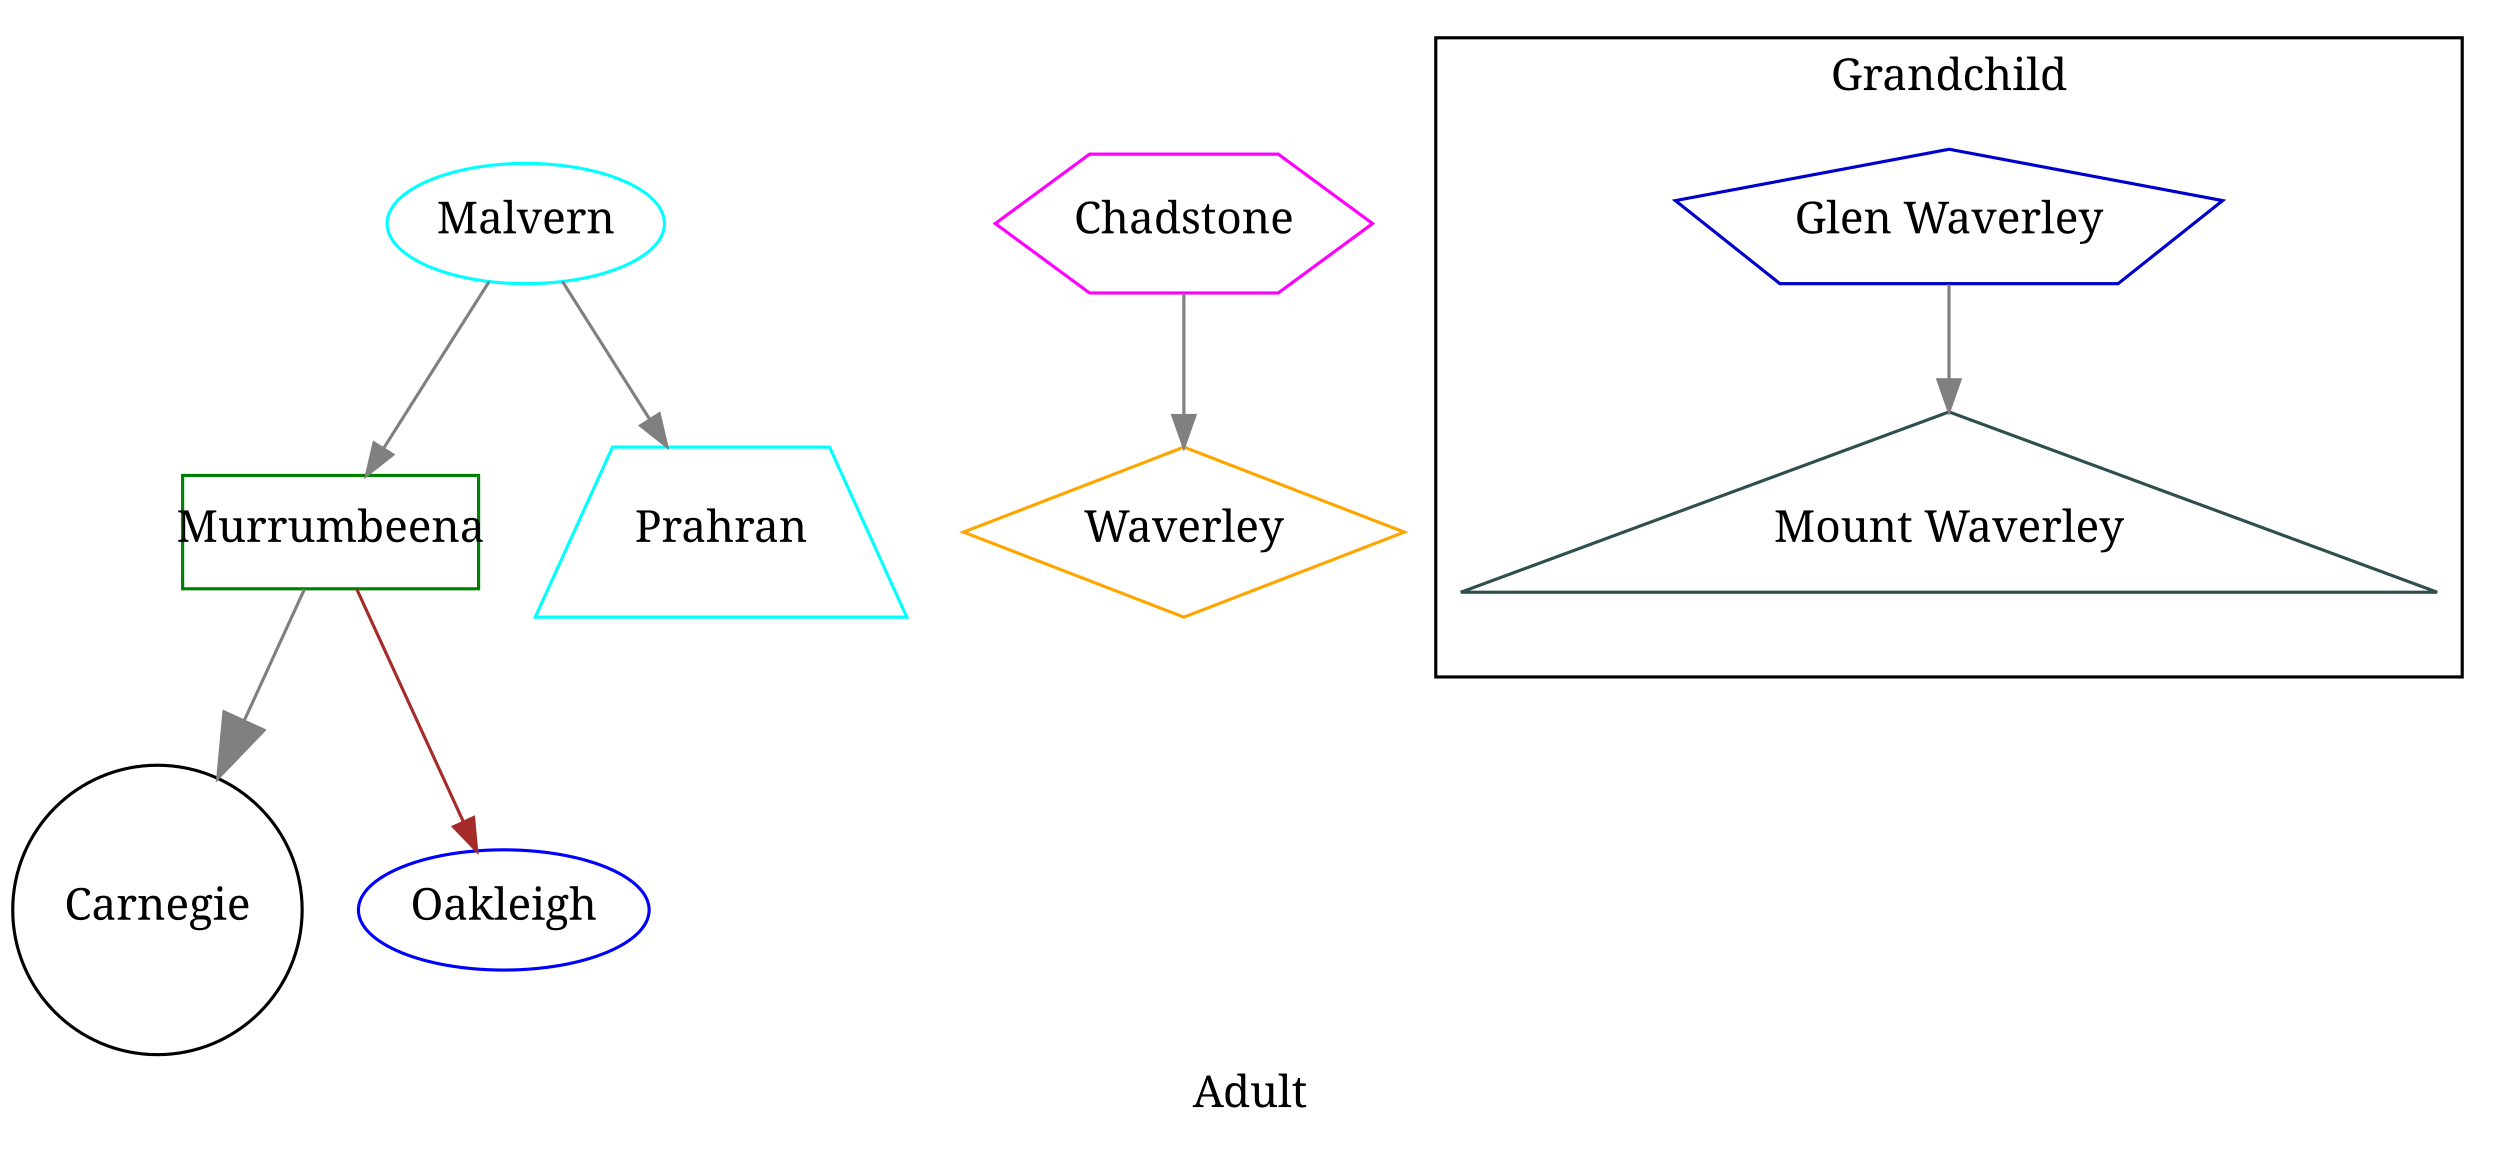
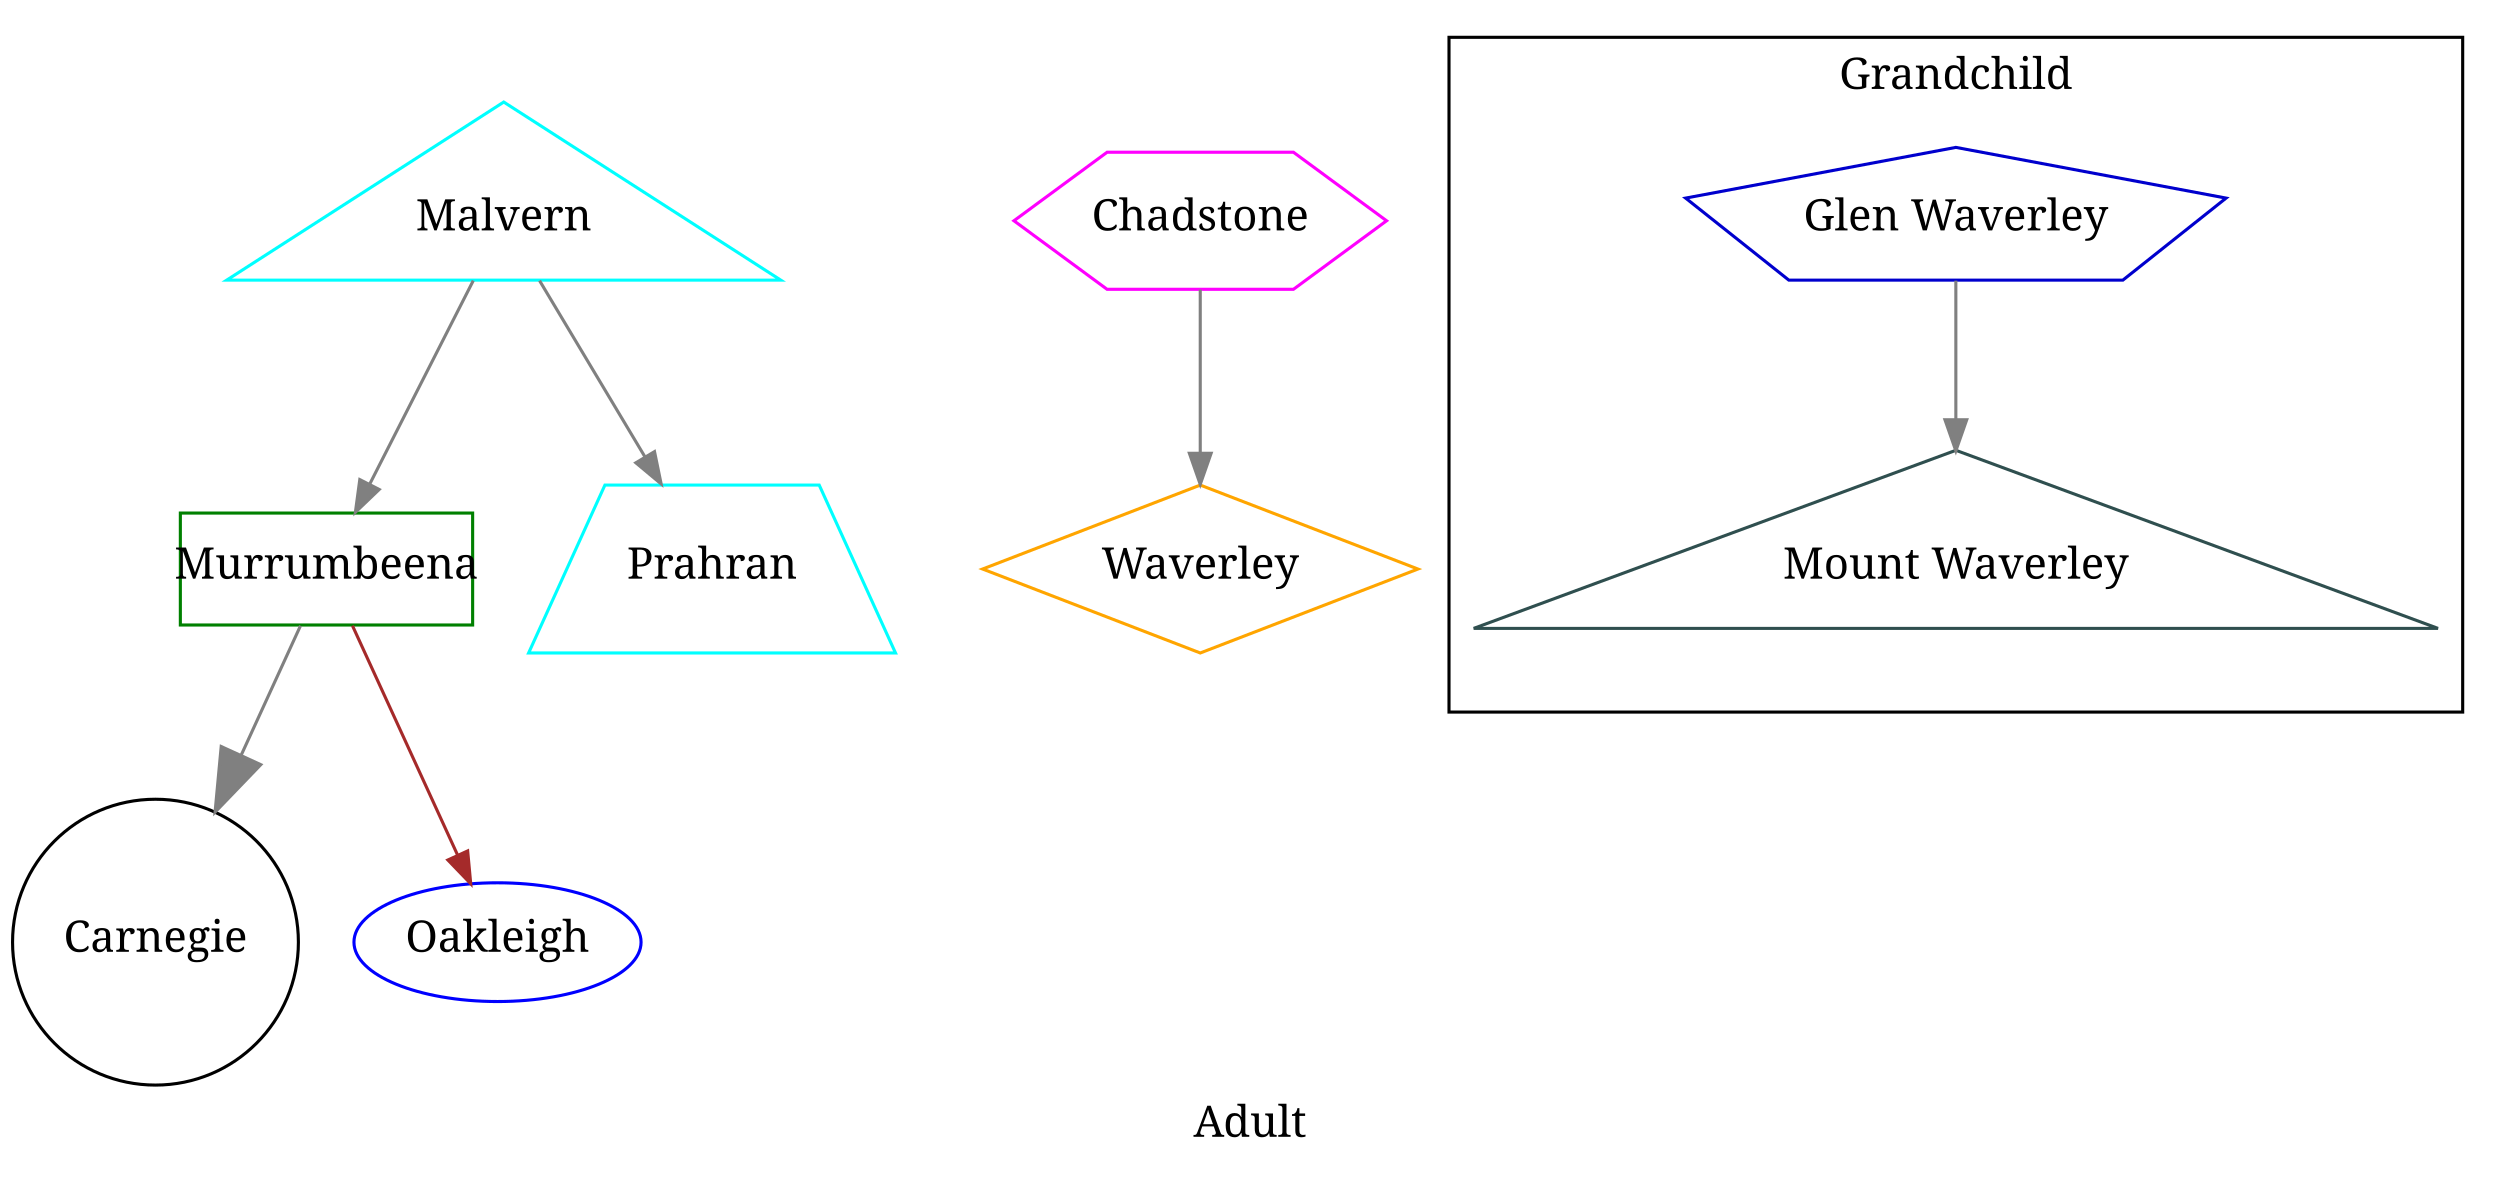
- <svg xmlns="http://www.w3.org/2000/svg" width="794pt" height="366pt" viewBox="0.00 0.00 794.00 366.00">
-   <g id="graph1" class="graph" transform="scale(1 1) rotate(0) translate(4 362)">
-     <polygon fill="white" stroke="white" points="-4,5 -4,-362 791,-362 791,5 -4,5" />
-     <text text-anchor="middle" x="393" y="-10.4" font-family="Times Roman,serif" font-size="14.00">Adult</text>
+ <svg xmlns="http://www.w3.org/2000/svg" width="804pt" height="380pt" viewBox="0.00 0.00 804.00 380.00">
+   <g id="graph1" class="graph" transform="scale(1 1) rotate(0) translate(4 376)">
+     <polygon fill="white" stroke="white" points="-4,5 -4,-376 801,-376 801,5 -4,5" />
+     <text text-anchor="middle" x="398" y="-10.4" font-family="Times Roman,serif" font-size="14.00">Adult</text>
    <g id="graph3" class="cluster">
-       <polygon fill="none" stroke="black" points="452,-147 452,-350 778,-350 778,-147 452,-147" />
-       <text text-anchor="middle" x="615" y="-333.4" font-family="Times Roman,serif" font-size="14.00">Grandchild</text>
+       <polygon fill="none" stroke="black" points="462,-147 462,-364 788,-364 788,-147 462,-147" />
+       <text text-anchor="middle" x="625" y="-347.4" font-family="Times Roman,serif" font-size="14.00">Grandchild</text>
    </g>
    <g id="node1" class="node">
      <ellipse fill="none" stroke="black" cx="46" cy="-73" rx="45.962" ry="45.962" />
      <text text-anchor="middle" x="46" y="-69.9" font-family="Times Roman,serif" font-size="14.00">Carnegie</text>
    </g>
    <g id="node2" class="node">
      <polygon fill="none" stroke="green" points="148,-211 54,-211 54,-175 148,-175 148,-211" />
      <text text-anchor="middle" x="101" y="-189.9" font-family="Times Roman,serif" font-size="14.00">Murrumbeena</text>
    </g>
    <g id="edge2" class="edge">
      <path fill="none" stroke="grey" d="M92.647,-174.775C87.477,-163.494 80.514,-148.303 73.547,-133.103" />
      <polygon fill="grey" stroke="grey" points="79.864,-130.085 65.168,-114.82 67.137,-135.918 79.864,-130.085" />
    </g>
    <g id="node3" class="node">
      <ellipse fill="none" stroke="blue" cx="156" cy="-73" rx="46.167" ry="19.092" />
      <text text-anchor="middle" x="156" y="-69.9" font-family="Times Roman,serif" font-size="14.00">Oakleigh</text>
    </g>
    <g id="edge4" class="edge">
      <path fill="none" stroke="brown" d="M109.353,-174.775C118.346,-155.154 132.762,-123.702 143.189,-100.951" />
      <polygon fill="brown" stroke="brown" points="146.402,-102.342 147.386,-91.793 140.038,-99.426 146.402,-102.342" />
    </g>
    <g id="node7" class="node">
-       <polygon fill="none" stroke="magenta" points="431.921,-291 401.961,-313.045 342.039,-313.045 312.079,-291 342.039,-268.955 401.961,-268.955 431.921,-291" />
-       <text text-anchor="middle" x="372" y="-287.9" font-family="Times Roman,serif" font-size="14.00">Chadstone</text>
+       <polygon fill="none" stroke="magenta" points="441.921,-305 411.961,-327.045 352.039,-327.045 322.079,-305 352.039,-282.955 411.961,-282.955 441.921,-305" />
+       <text text-anchor="middle" x="382" y="-301.9" font-family="Times Roman,serif" font-size="14.00">Chadstone</text>
    </g>
    <g id="node8" class="node">
-       <polygon fill="none" stroke="orange" points="372,-220 302,-193 372,-166 442,-193 372,-220" />
-       <text text-anchor="middle" x="372" y="-189.9" font-family="Times Roman,serif" font-size="14.00">Waverley</text>
+       <polygon fill="none" stroke="orange" points="382,-220 312,-193 382,-166 452,-193 382,-220" />
+       <text text-anchor="middle" x="382" y="-189.9" font-family="Times Roman,serif" font-size="14.00">Waverley</text>
    </g>
    <g id="edge7" class="edge">
-       <path fill="none" stroke="grey" d="M372,-268.762C372,-257.355 372,-243.156 372,-230.143" />
-       <polygon fill="grey" stroke="grey" points="375.5,-230.038 372,-220.038 368.5,-230.038 375.5,-230.038" />
+       <path fill="none" stroke="grey" d="M382,-282.872C382,-267.985 382,-247.981 382,-230.625" />
+       <polygon fill="grey" stroke="grey" points="385.5,-230.23 382,-220.23 378.5,-230.231 385.5,-230.23" />
    </g>
    <g id="node11" class="node">
-       <polygon fill="none" stroke="#0000cd" points="701.904,-298.292 615,-314.599 528.096,-298.292 561.291,-271.908 668.709,-271.908 701.904,-298.292" />
-       <text text-anchor="middle" x="615" y="-287.9" font-family="Times Roman,serif" font-size="14.00">Glen Waverley</text>
+       <polygon fill="none" stroke="#0000cd" points="711.904,-312.292 625,-328.599 538.096,-312.292 571.291,-285.908 678.709,-285.908 711.904,-312.292" />
+       <text text-anchor="middle" x="625" y="-301.9" font-family="Times Roman,serif" font-size="14.00">Glen Waverley</text>
    </g>
    <g id="node12" class="node">
-       <polygon fill="none" stroke="darkslategrey" points="615,-231.184 459.937,-173.908 770.063,-173.908 615,-231.184" />
-       <text text-anchor="middle" x="615" y="-189.9" font-family="Times Roman,serif" font-size="14.00">Mount Waverley</text>
+       <polygon fill="none" stroke="darkslategrey" points="625,-231.184 469.937,-173.908 780.063,-173.908 625,-231.184" />
+       <text text-anchor="middle" x="625" y="-189.9" font-family="Times Roman,serif" font-size="14.00">Mount Waverley</text>
    </g>
    <g id="edge10" class="edge">
-       <path fill="none" stroke="grey" d="M615,-271.638C615,-262.93 615,-252.222 615,-241.542" />
-       <polygon fill="grey" stroke="grey" points="618.5,-241.378 615,-231.378 611.5,-241.378 618.5,-241.378" />
+       <path fill="none" stroke="grey" d="M625,-285.747C625,-273.433 625,-256.876 625,-241.16" />
+       <polygon fill="grey" stroke="grey" points="628.5,-241.006 625,-231.006 621.5,-241.006 628.5,-241.006" />
    </g>
    <g id="node14" class="node">
-       <ellipse fill="none" stroke="cyan" cx="163" cy="-291" rx="44.047" ry="19.092" />
-       <text text-anchor="middle" x="163" y="-287.9" font-family="Times Roman,serif" font-size="14.00">Malvern</text>
+       <polygon fill="none" stroke="cyan" points="158,-343.184 68.904,-285.908 247.095,-285.908 158,-343.184" />
+       <text text-anchor="middle" x="158" y="-301.9" font-family="Times Roman,serif" font-size="14.00">Malvern</text>
    </g>
    <g id="edge14" class="edge">
-       <path fill="none" stroke="grey" d="M151.338,-272.567C141.926,-257.69 128.555,-236.555 117.959,-219.805" />
-       <polygon fill="grey" stroke="grey" points="120.704,-217.599 112.4,-211.019 114.789,-221.341 120.704,-217.599" />
+       <path fill="none" stroke="grey" d="M148.201,-285.747C139.024,-267.713 125.213,-240.577 114.899,-220.31" />
+       <polygon fill="grey" stroke="grey" points="117.948,-218.585 110.293,-211.261 111.71,-221.76 117.948,-218.585" />
    </g>
    <g id="node15" class="node">
      <polygon fill="none" stroke="cyan" points="259.457,-220 190.543,-220 166,-166 284,-166 259.457,-220" />
      <text text-anchor="middle" x="225" y="-189.9" font-family="Times Roman,serif" font-size="14.00">Prahran</text>
    </g>
    <g id="edge12" class="edge">
-       <path fill="none" stroke="grey" d="M174.662,-272.567C182.462,-260.238 192.981,-243.611 202.387,-228.744" />
-       <polygon fill="grey" stroke="grey" points="205.378,-230.562 207.767,-220.239 199.463,-226.819 205.378,-230.562" />
+       <path fill="none" stroke="grey" d="M169.518,-285.747C178.82,-270.197 192.171,-247.879 203.445,-229.033" />
+       <polygon fill="grey" stroke="grey" points="206.491,-230.759 208.621,-220.38 200.483,-227.165 206.491,-230.759" />
    </g>
  </g>
</svg>
